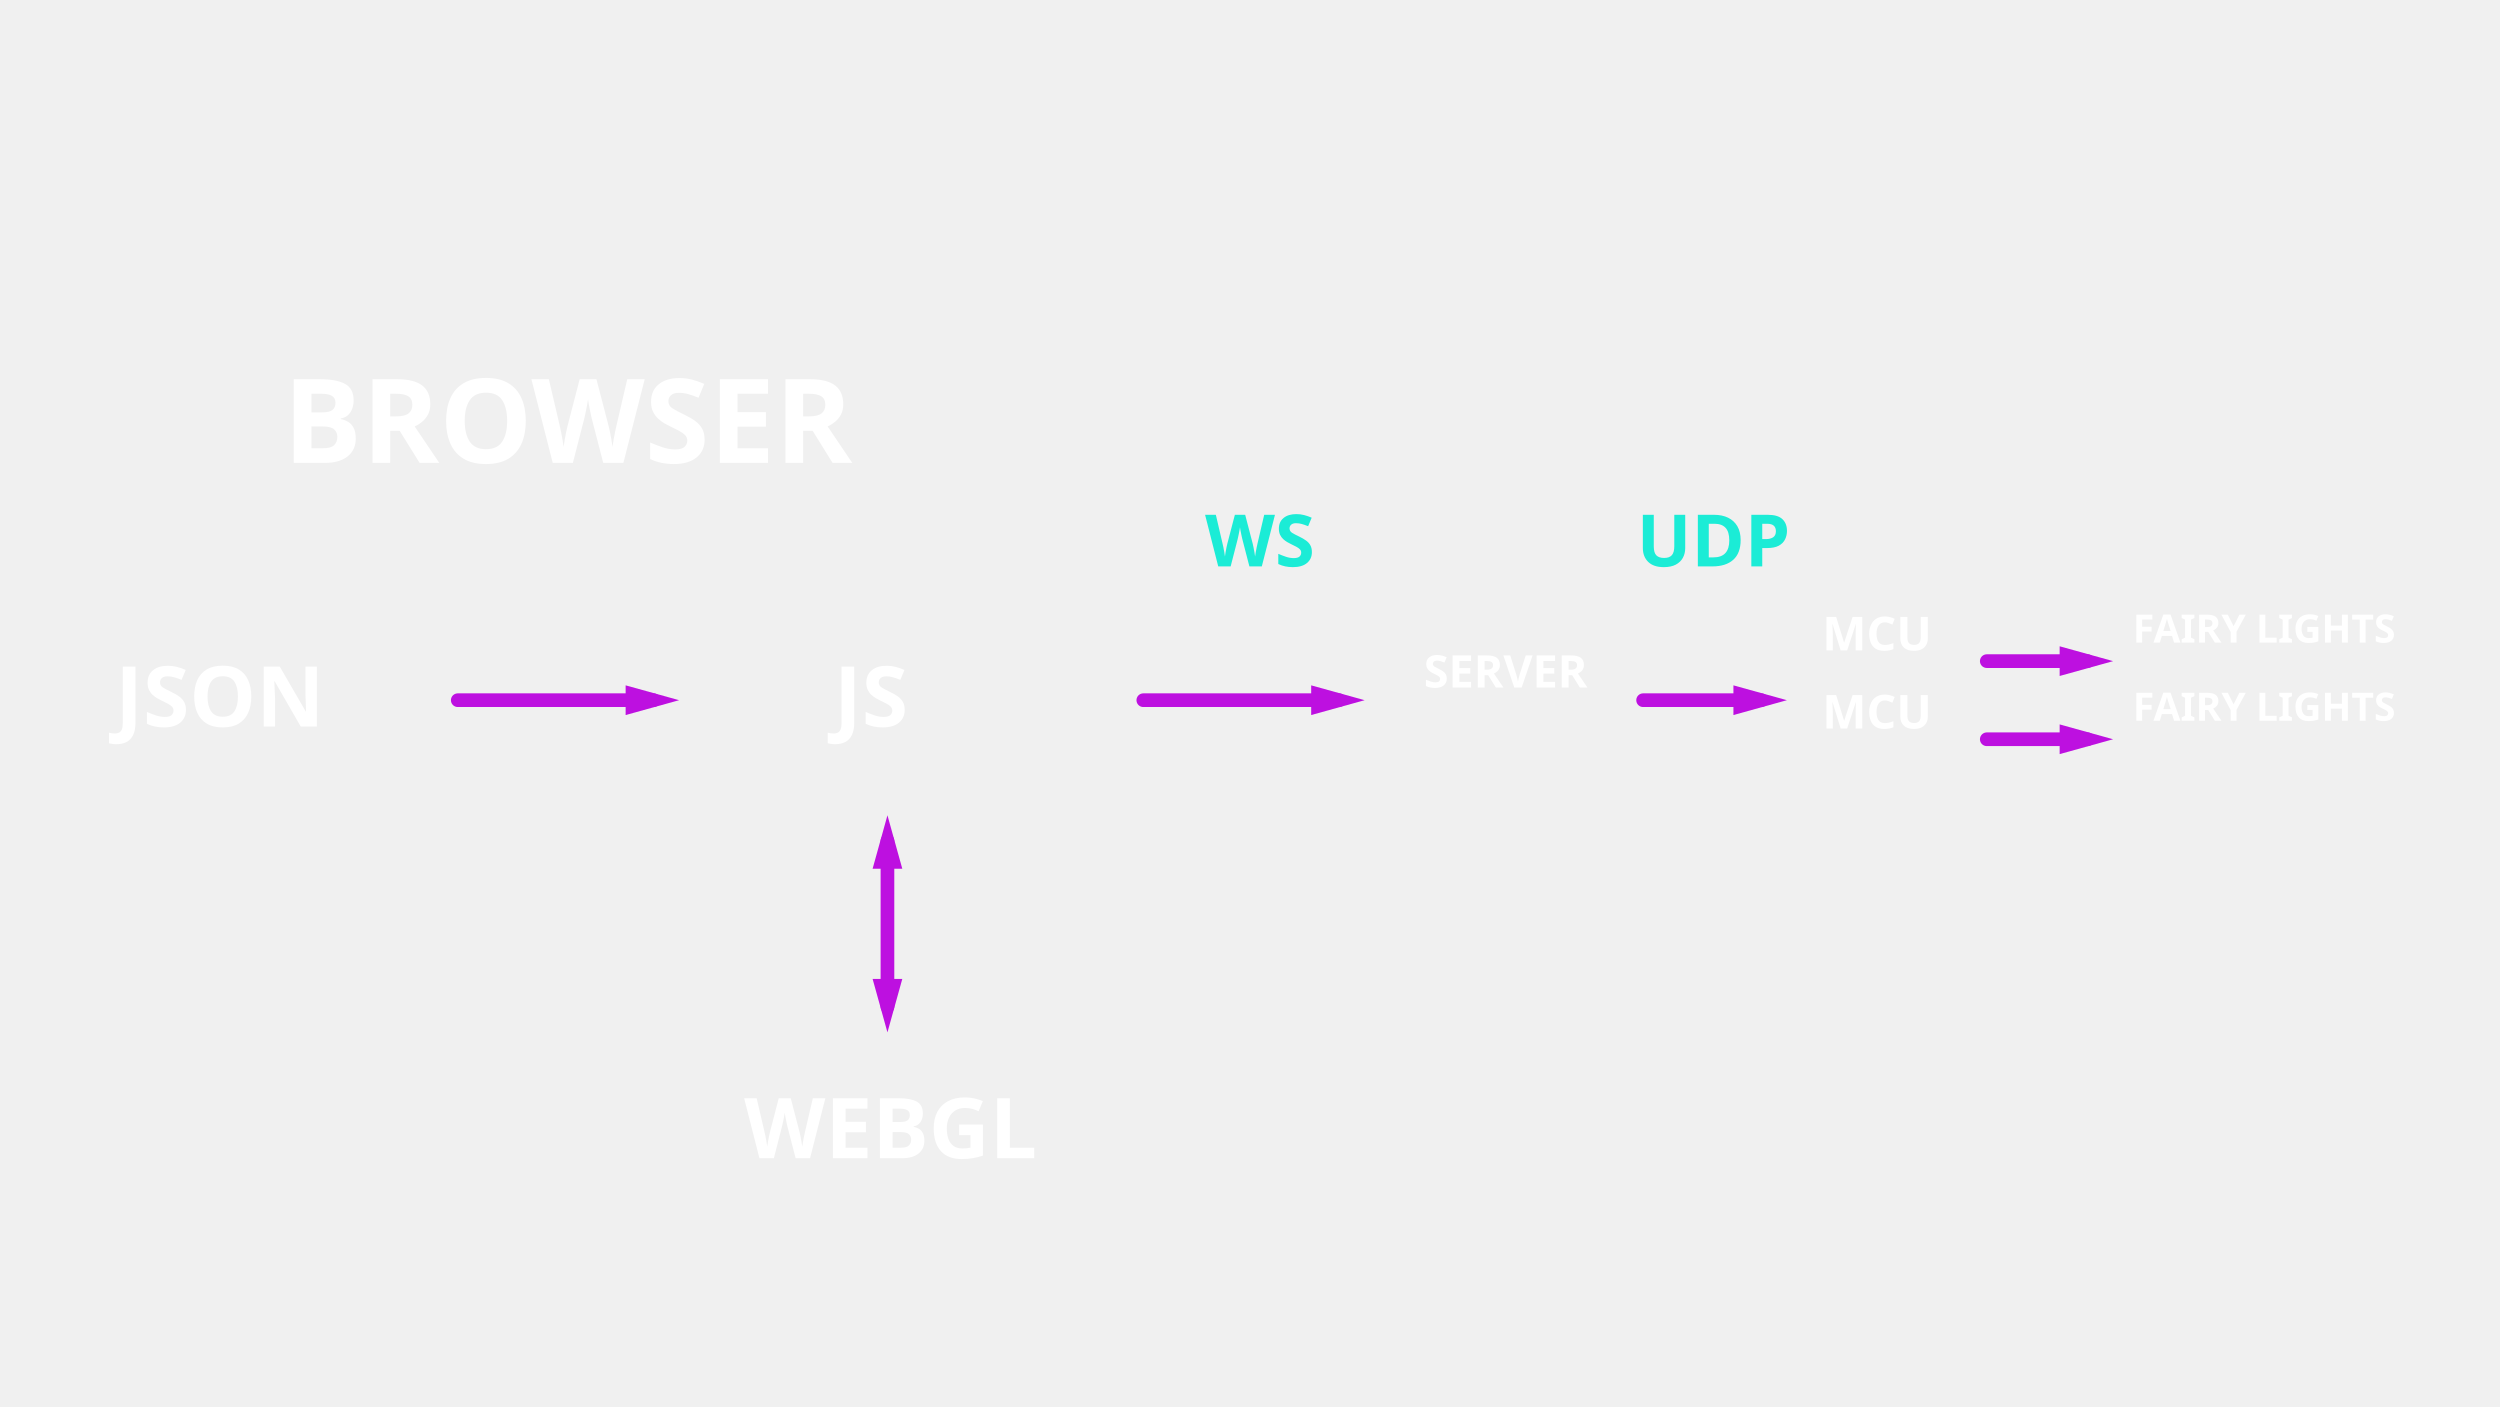
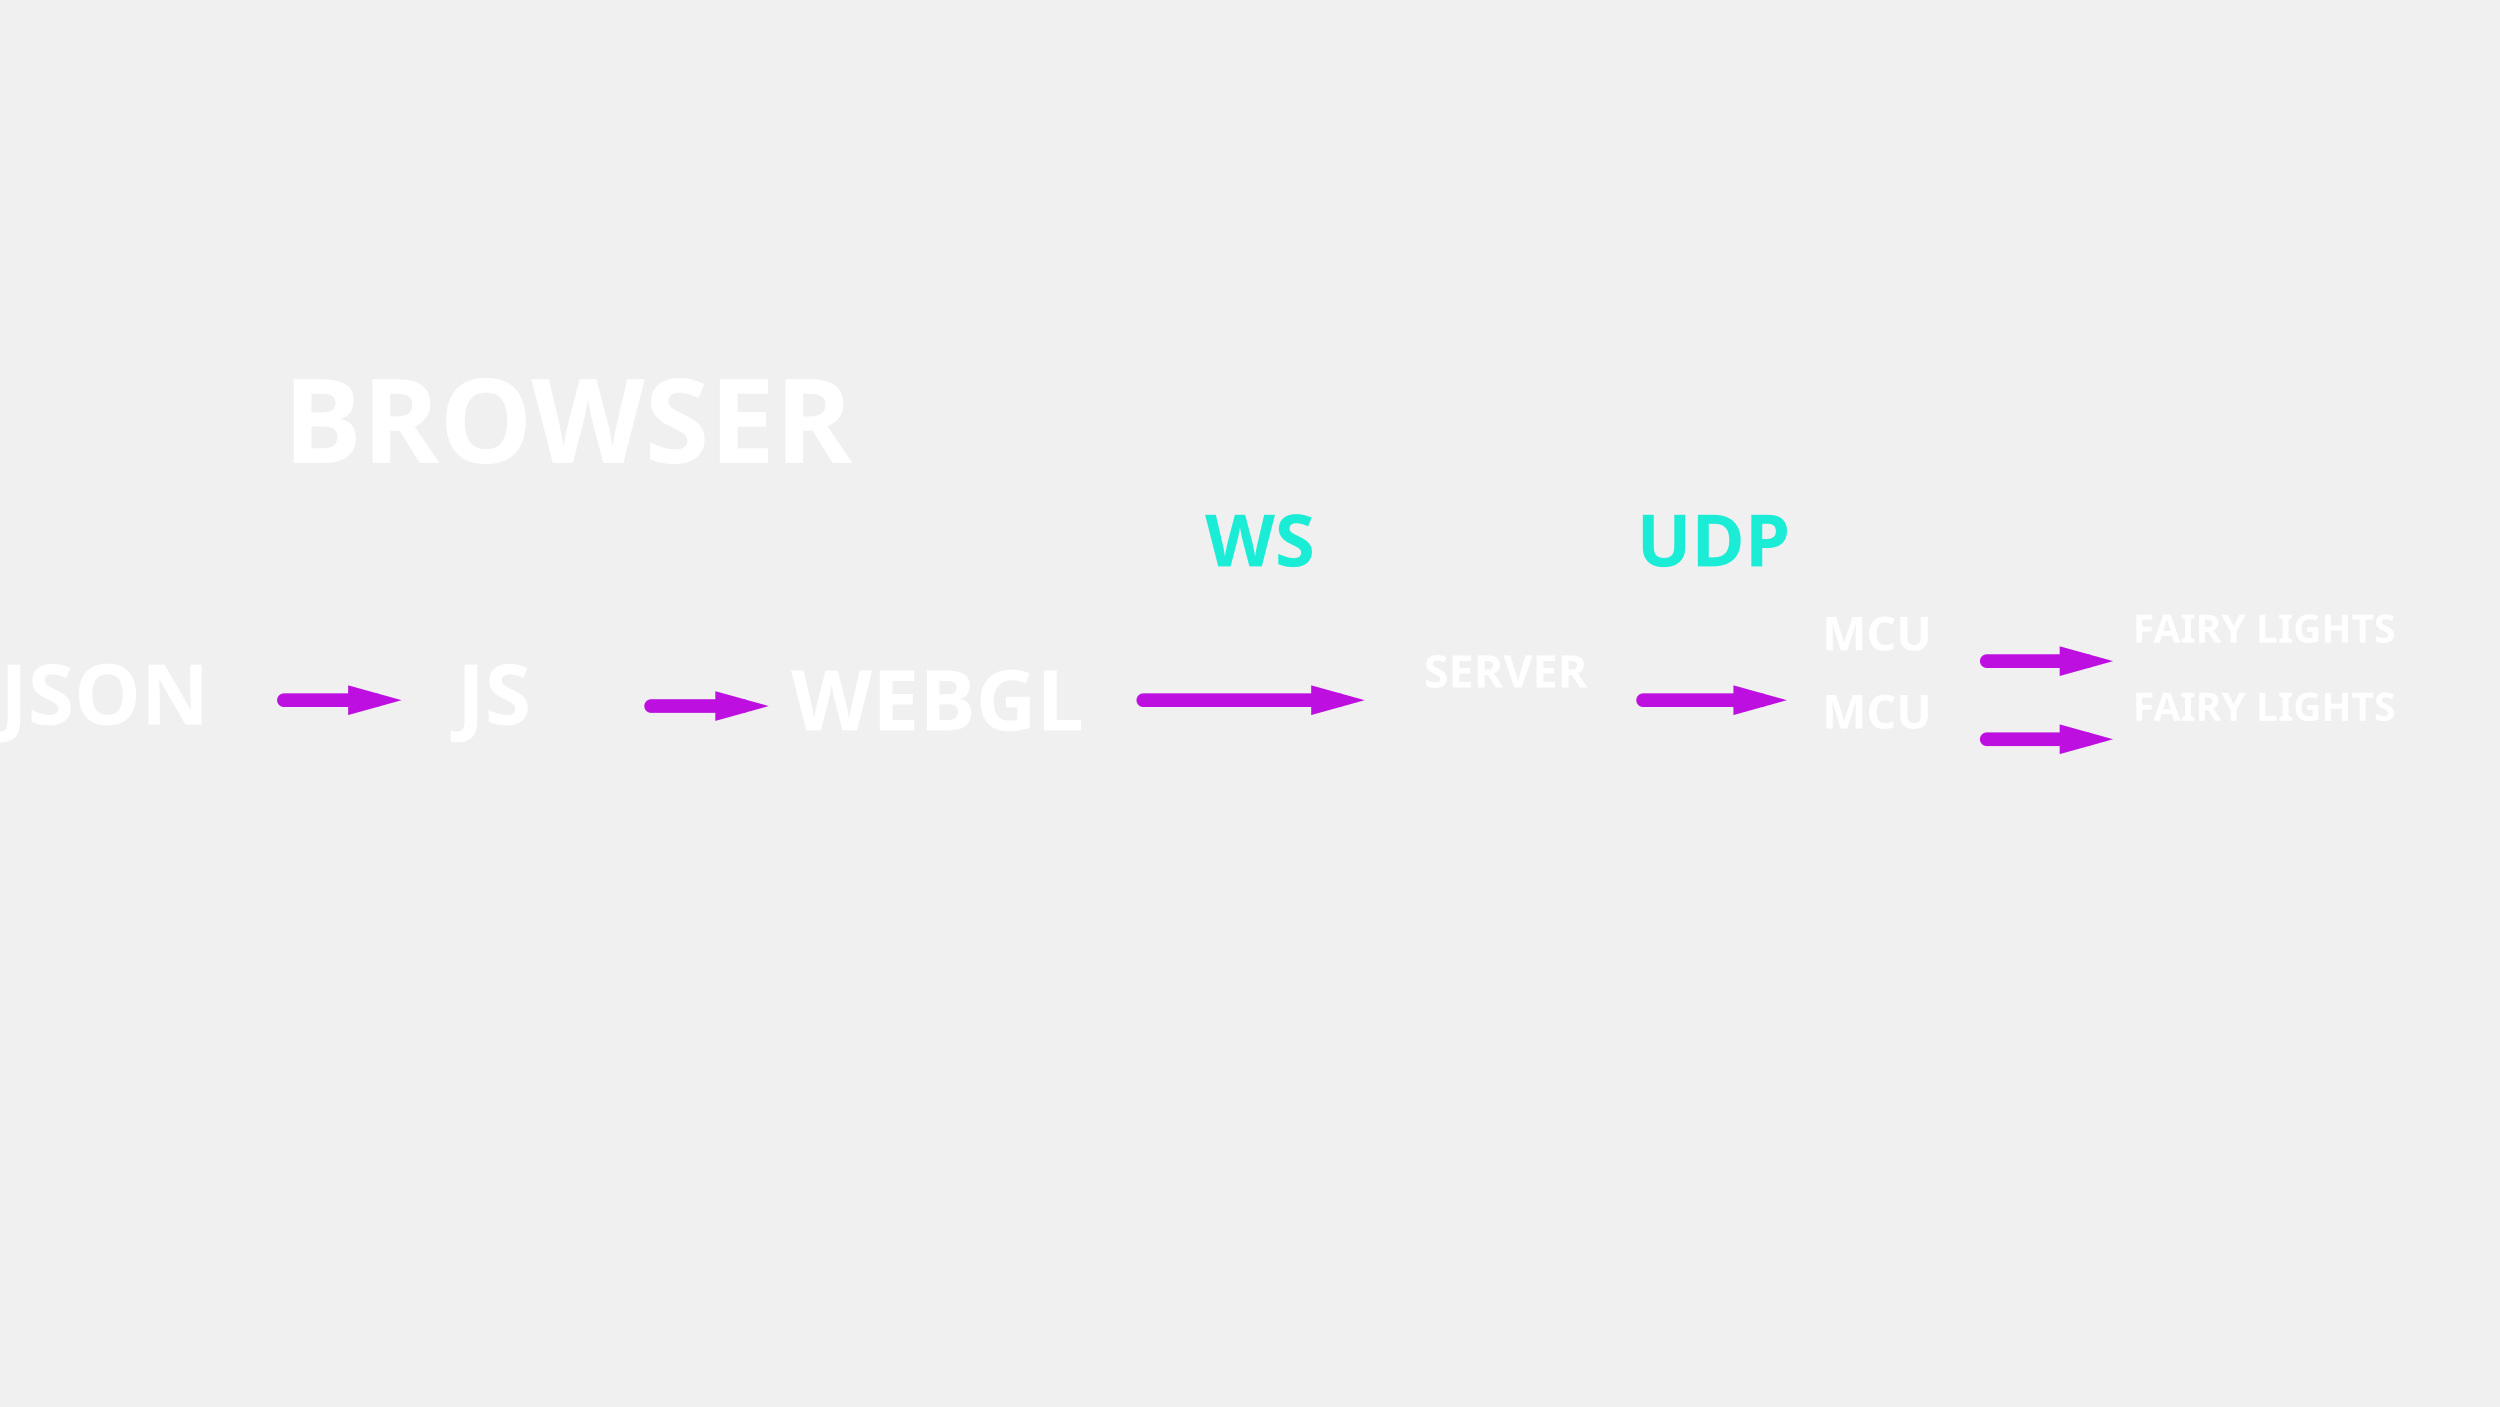
<svg xmlns="http://www.w3.org/2000/svg" width="1280px" height="720px" viewBox="0 0 1280 720" version="1.1">
  <defs />
  <g id="Page-1" stroke="none" stroke-width="1" fill="none" fill-rule="evenodd">
    <g id="graph-webgl-2">
      <text id="JSON" font-family="AvenirNext-Heavy, Avenir Next" font-size="43" font-weight="600" fill="#FFFFFF">
-         <tspan x="59" y="372">JSON</tspan>
+         <tspan x="0" y="371">JSON</tspan>
      </text>
      <text id="JS" font-family="AvenirNext-Heavy, Avenir Next" font-size="43" font-weight="600" fill="#FFFFFF">
-         <tspan x="427" y="372">JS</tspan>
+         <tspan x="234" y="371">JS</tspan>
      </text>
      <text id="WEBGL" font-family="AvenirNext-Heavy, Avenir Next" font-size="43" font-weight="600" fill="#FFFFFF">
-         <tspan x="381" y="593">WEBGL</tspan>
+         <tspan x="405" y="374">WEBGL</tspan>
      </text>
      <text id="FAIRY-LIGHTS" font-family="AvenirNext-Heavy, Avenir Next" font-size="20" font-weight="600" fill="#FFFFFF">
        <tspan x="1092" y="369">FAIRY LIGHTS</tspan>
      </text>
      <text id="MCU" font-family="AvenirNext-Heavy, Avenir Next" font-size="24" font-weight="600" fill="#FFFFFF">
        <tspan x="933" y="373">MCU</tspan>
      </text>
      <path d="M585.374,358.5 L685.626,358.5" id="Line" stroke="#BD10E0" stroke-width="7" stroke-linecap="round" />
      <path id="Line-decoration-1" d="M685.626,358.5 L674.826,355.5 L674.826,361.5 L685.626,358.5 Z" stroke="#BD10E0" stroke-width="7" stroke-linecap="round" />
-       <path d="M234.374,358.5 L334.626,358.5" id="Line" stroke="#BD10E0" stroke-width="7" stroke-linecap="round" />
-       <path id="Line-decoration-1" d="M334.626,358.5 L323.826,355.5 L323.826,361.5 L334.626,358.5 Z" stroke="#BD10E0" stroke-width="7" stroke-linecap="round" />
-       <path d="M454.374,430.5 L454.374,515.5" id="Line" stroke="#BD10E0" stroke-width="7" stroke-linecap="round" />
-       <path id="Line-decoration-1" d="M454.374,430.5 L457.374,441.3 L451.374,441.3 L454.374,430.5 Z" stroke="#BD10E0" stroke-width="7" stroke-linecap="round" />
-       <path id="Line-decoration-2" d="M454.374,515.5 L457.374,504.7 L451.374,504.7 L454.374,515.5 Z" stroke="#BD10E0" stroke-width="7" stroke-linecap="round" />
+       <path d="M145.374,358.5 L192.542,358.5" id="Line" stroke="#BD10E0" stroke-width="7" stroke-linecap="round" />
+       <path id="Line-decoration-1" d="M192.542,358.5 L181.742,355.5 L181.742,361.5 L192.542,358.5 Z" stroke="#BD10E0" stroke-width="7" stroke-linecap="round" />
+       <path d="M333.374,361.5 L380.542,361.5" id="Line" stroke="#BD10E0" stroke-width="7" stroke-linecap="round" />
+       <path id="Line-decoration-1" d="M380.542,361.5 L369.742,358.5 L369.742,364.5 L380.542,361.5 Z" stroke="#BD10E0" stroke-width="7" stroke-linecap="round" />
      <path d="M1017.23,378.5 L1068.84,378.5" id="Line-2" stroke="#BD10E0" stroke-width="7" stroke-linecap="round" />
      <path id="Line-2-decoration-1" d="M1068.84,378.5 L1058.04,375.5 L1058.04,381.5 L1068.84,378.5 Z" stroke="#BD10E0" stroke-width="7" stroke-linecap="round" />
      <text id="FAIRY-LIGHTS" font-family="AvenirNext-Heavy, Avenir Next" font-size="20" font-weight="600" fill="#FFFFFF">
        <tspan x="1092" y="329">FAIRY LIGHTS</tspan>
      </text>
      <text id="MCU" font-family="AvenirNext-Heavy, Avenir Next" font-size="24" font-weight="600" fill="#FFFFFF">
        <tspan x="933" y="333">MCU</tspan>
      </text>
      <path d="M1017.23,338.5 L1068.84,338.5" id="Line-2" stroke="#BD10E0" stroke-width="7" stroke-linecap="round" />
      <path id="Line-2-decoration-1" d="M1068.84,338.5 L1058.04,335.5 L1058.04,341.5 L1068.84,338.5 Z" stroke="#BD10E0" stroke-width="7" stroke-linecap="round" />
      <text id="SERVER" font-family="AvenirNext-Heavy, Avenir Next" font-size="23" font-weight="600" fill="#FFFFFF">
        <tspan x="729" y="352">SERVER</tspan>
      </text>
      <path d="M841.27,358.5 L901.813,358.5" id="Line-2" stroke="#BD10E0" stroke-width="7" stroke-linecap="round" />
      <path id="Line-2-decoration-1" d="M901.813,358.5 L891.013,355.5 L891.013,361.5 L901.813,358.5 Z" stroke="#BD10E0" stroke-width="7" stroke-linecap="round" />
      <text id="BROWSER" font-family="AvenirNext-Heavy, Avenir Next" font-size="60" font-weight="600" fill="#FFFFFF">
        <tspan x="145" y="237">BROWSER</tspan>
      </text>
      <text id="WS" font-family="AvenirNext-Heavy, Avenir Next" font-size="37" font-weight="600" fill="#1BECD6">
        <tspan x="617" y="290">WS</tspan>
      </text>
      <text id="UDP" font-family="AvenirNext-Heavy, Avenir Next" font-size="37" font-weight="600" fill="#1BECD6">
        <tspan x="838" y="290">UDP</tspan>
      </text>
    </g>
  </g>
</svg>
